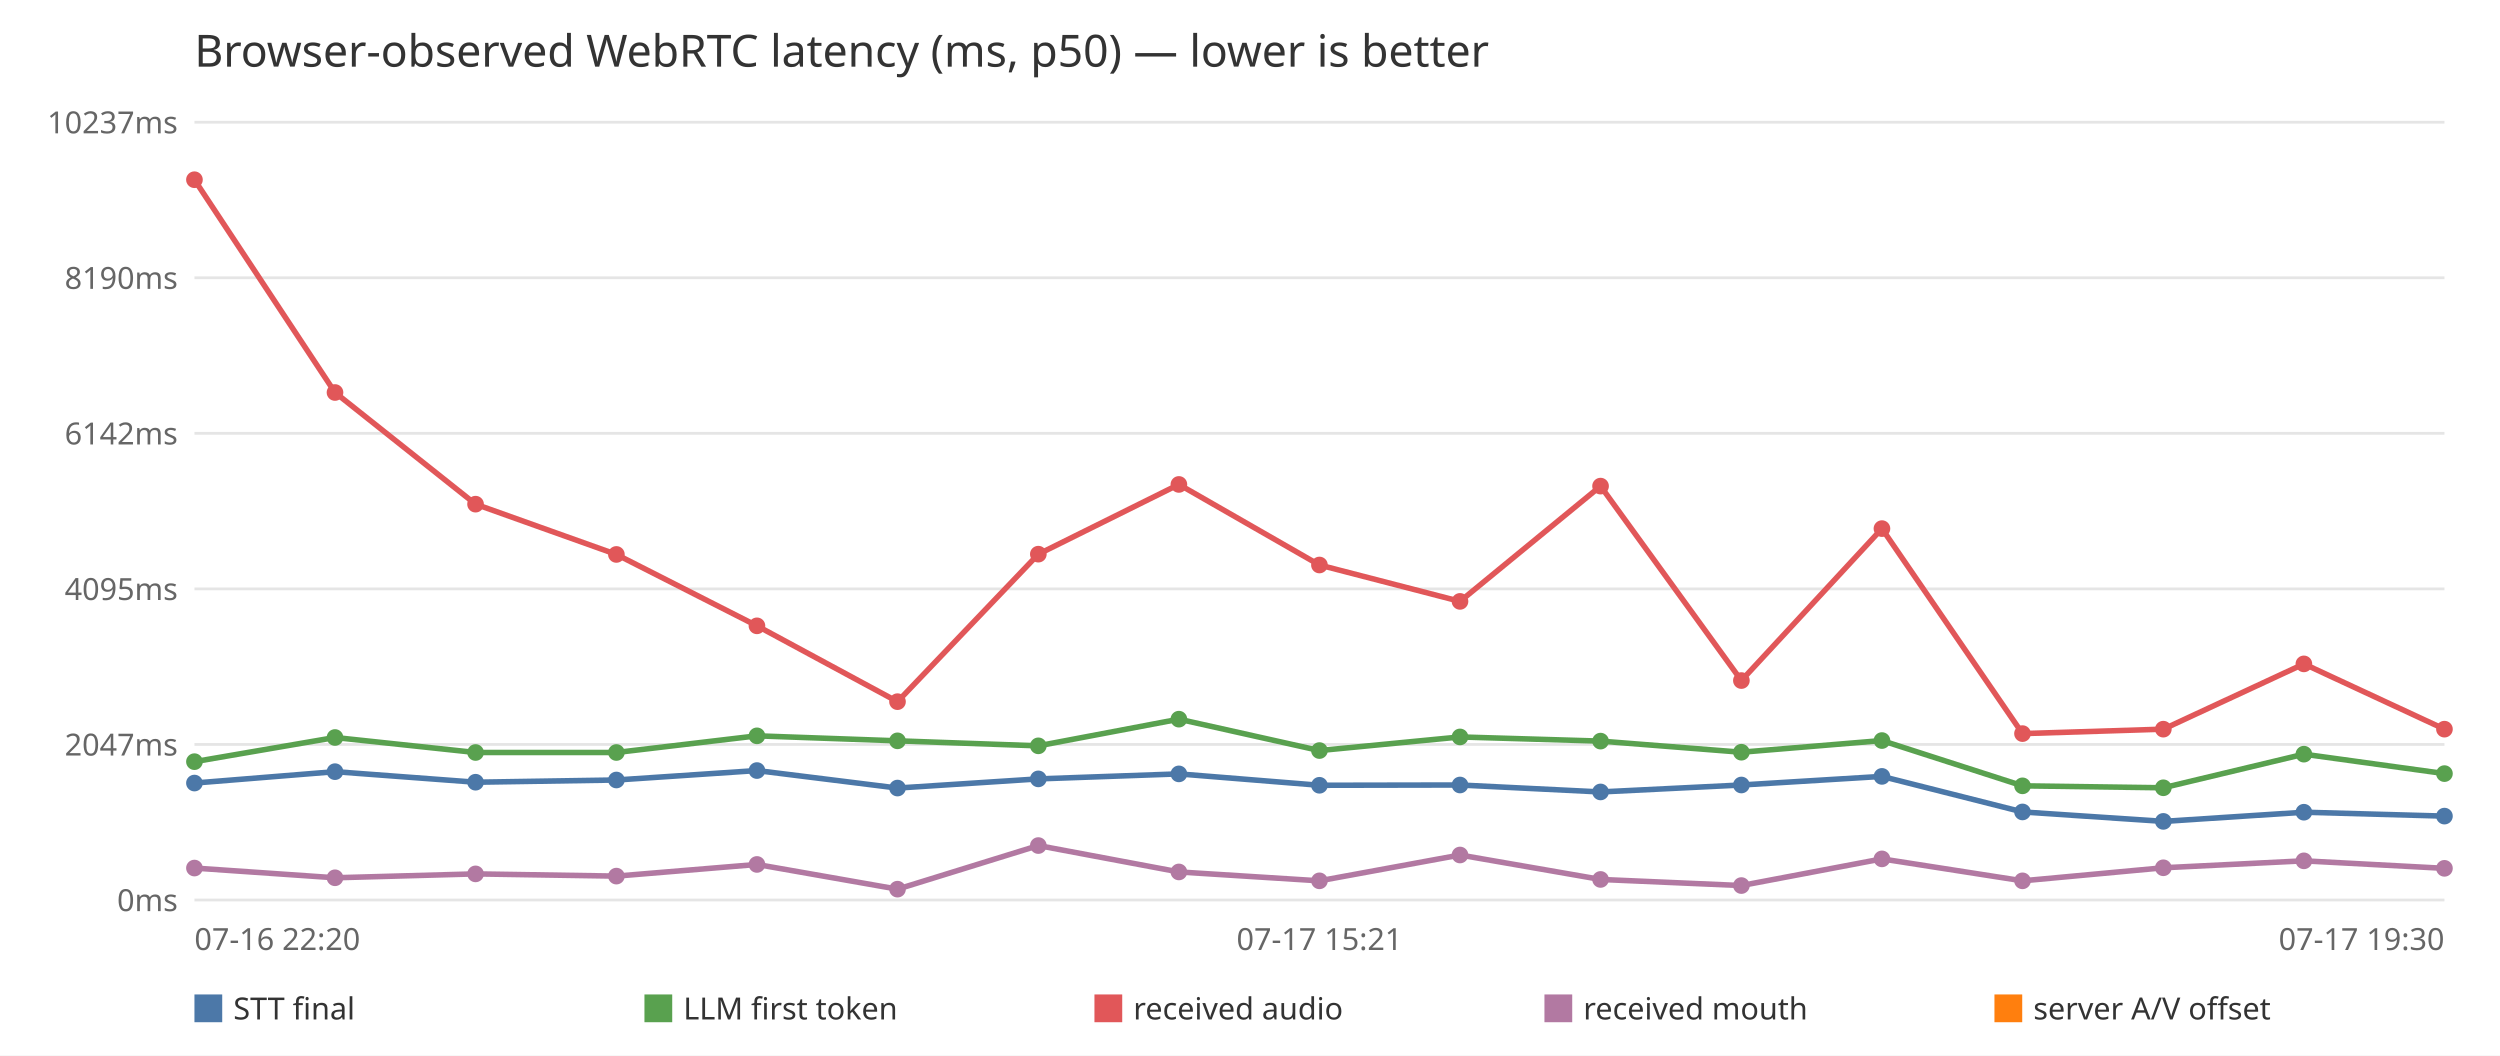
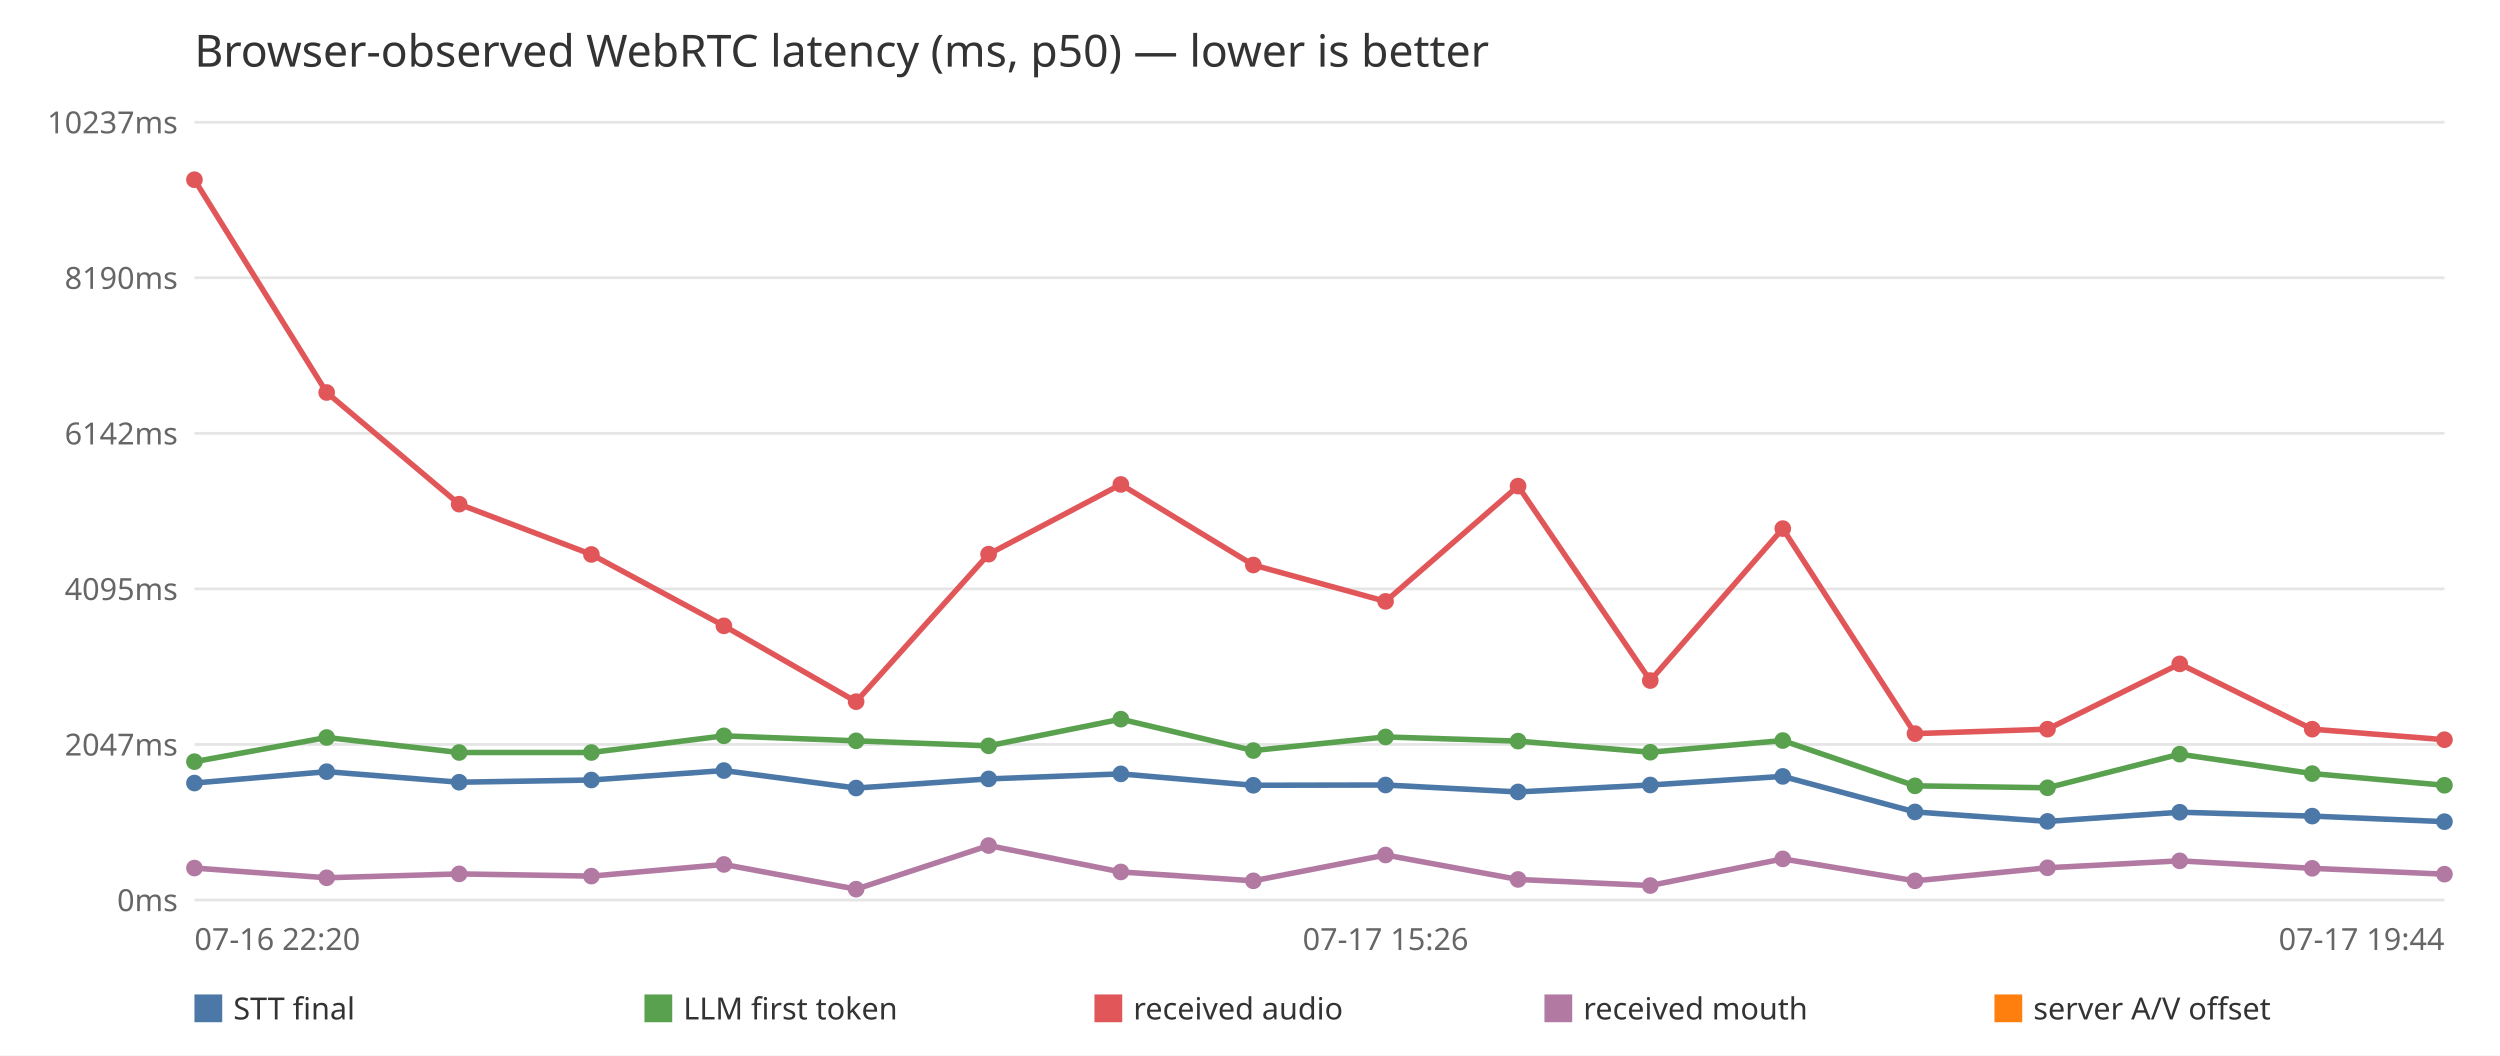
<svg xmlns="http://www.w3.org/2000/svg" width="900" height="380" viewBox="0 0 900 380" font-family="sans-serif">
  <rect width="900" height="380" fill="white" />
  <text x="70" y="24" font-size="16" fill="#333">Browser-observed WebRTC latency (ms, p50) — lower is better</text>
  <line x1="70" y1="324.0" x2="880" y2="324.0" stroke="#e5e5e5" />
  <text x="64" y="328.0" font-size="11" fill="#666" text-anchor="end">0ms</text>
  <line x1="70" y1="268.0" x2="880" y2="268.0" stroke="#e5e5e5" />
  <text x="64" y="272.0" font-size="11" fill="#666" text-anchor="end">2047ms</text>
  <line x1="70" y1="212.0" x2="880" y2="212.0" stroke="#e5e5e5" />
  <text x="64" y="216.0" font-size="11" fill="#666" text-anchor="end">4095ms</text>
  <line x1="70" y1="156.0" x2="880" y2="156.0" stroke="#e5e5e5" />
  <text x="64" y="160.0" font-size="11" fill="#666" text-anchor="end">6142ms</text>
  <line x1="70" y1="100.0" x2="880" y2="100.0" stroke="#e5e5e5" />
  <text x="64" y="104.0" font-size="11" fill="#666" text-anchor="end">8190ms</text>
  <line x1="70" y1="44.0" x2="880" y2="44.0" stroke="#e5e5e5" />
  <text x="64" y="48.0" font-size="11" fill="#666" text-anchor="end">10237ms</text>
  <text x="70.0" y="342" font-size="11" fill="#666" text-anchor="start">07-16 22:20</text>
-   <text x="475.0" y="342" font-size="11" fill="#666" text-anchor="middle">07-17 15:21</text>
-   <text x="880.0" y="342" font-size="11" fill="#666" text-anchor="end">07-17 19:30</text>
-   <polyline points="70.0,281.9 120.6,277.8 171.2,281.6 221.9,280.8 272.5,277.4 323.1,283.7 373.8,280.4 424.4,278.6 475.0,282.7 525.6,282.6 576.2,285.1 626.9,282.6 677.5,279.5 728.1,292.3 778.8,295.7 829.4,292.4 880.0,293.8" fill="none" stroke="#4c78a8" stroke-width="2" />
+   <text x="498.8" y="342" font-size="11" fill="#666" text-anchor="middle">07-17 15:26</text>
+   <text x="880.0" y="342" font-size="11" fill="#666" text-anchor="end">07-17 19:44</text>
+   <polyline points="70.0,281.9 117.6,277.8 165.3,281.6 212.9,280.8 260.6,277.4 308.2,283.7 355.9,280.4 403.5,278.6 451.2,282.7 498.8,282.6 546.5,285.1 594.1,282.6 641.8,279.5 689.4,292.3 737.1,295.7 784.7,292.4 832.4,293.8 880.0,295.8" fill="none" stroke="#4c78a8" stroke-width="2" />
  <circle cx="70.0" cy="281.9" r="3" fill="#4c78a8" />
-   <circle cx="120.6" cy="277.8" r="3" fill="#4c78a8" />
-   <circle cx="171.2" cy="281.6" r="3" fill="#4c78a8" />
-   <circle cx="221.9" cy="280.8" r="3" fill="#4c78a8" />
-   <circle cx="272.5" cy="277.4" r="3" fill="#4c78a8" />
-   <circle cx="323.1" cy="283.7" r="3" fill="#4c78a8" />
-   <circle cx="373.8" cy="280.4" r="3" fill="#4c78a8" />
-   <circle cx="424.4" cy="278.6" r="3" fill="#4c78a8" />
-   <circle cx="475.0" cy="282.7" r="3" fill="#4c78a8" />
-   <circle cx="525.6" cy="282.6" r="3" fill="#4c78a8" />
-   <circle cx="576.2" cy="285.1" r="3" fill="#4c78a8" />
-   <circle cx="626.9" cy="282.6" r="3" fill="#4c78a8" />
-   <circle cx="677.5" cy="279.5" r="3" fill="#4c78a8" />
-   <circle cx="728.1" cy="292.3" r="3" fill="#4c78a8" />
-   <circle cx="778.8" cy="295.7" r="3" fill="#4c78a8" />
-   <circle cx="829.4" cy="292.4" r="3" fill="#4c78a8" />
-   <circle cx="880.0" cy="293.8" r="3" fill="#4c78a8" />
+   <circle cx="117.6" cy="277.8" r="3" fill="#4c78a8" />
+   <circle cx="165.3" cy="281.6" r="3" fill="#4c78a8" />
+   <circle cx="212.9" cy="280.8" r="3" fill="#4c78a8" />
+   <circle cx="260.6" cy="277.4" r="3" fill="#4c78a8" />
+   <circle cx="308.2" cy="283.7" r="3" fill="#4c78a8" />
+   <circle cx="355.9" cy="280.4" r="3" fill="#4c78a8" />
+   <circle cx="403.5" cy="278.6" r="3" fill="#4c78a8" />
+   <circle cx="451.2" cy="282.7" r="3" fill="#4c78a8" />
+   <circle cx="498.8" cy="282.6" r="3" fill="#4c78a8" />
+   <circle cx="546.5" cy="285.1" r="3" fill="#4c78a8" />
+   <circle cx="594.1" cy="282.6" r="3" fill="#4c78a8" />
+   <circle cx="641.8" cy="279.5" r="3" fill="#4c78a8" />
+   <circle cx="689.4" cy="292.3" r="3" fill="#4c78a8" />
+   <circle cx="737.1" cy="295.7" r="3" fill="#4c78a8" />
+   <circle cx="784.7" cy="292.4" r="3" fill="#4c78a8" />
+   <circle cx="832.4" cy="293.8" r="3" fill="#4c78a8" />
+   <circle cx="880.0" cy="295.8" r="3" fill="#4c78a8" />
  <rect x="70.0" y="358" width="10" height="10" fill="#4c78a8" />
  <text x="84.0" y="367" font-size="11" fill="#333">STT final</text>
-   <polyline points="70.0,274.2 120.6,265.5 171.2,270.9 221.9,270.9 272.5,264.9 323.1,266.7 373.8,268.5 424.4,258.9 475.0,270.2 525.6,265.3 576.2,266.8 626.9,270.8 677.5,266.6 728.1,282.9 778.8,283.6 829.4,271.5 880.0,278.5" fill="none" stroke="#59a14f" stroke-width="2" />
+   <polyline points="70.0,274.2 117.6,265.5 165.3,270.9 212.9,270.9 260.6,264.9 308.2,266.7 355.9,268.5 403.5,258.9 451.2,270.2 498.8,265.3 546.5,266.8 594.1,270.8 641.8,266.6 689.4,282.9 737.1,283.6 784.7,271.5 832.4,278.5 880.0,282.7" fill="none" stroke="#59a14f" stroke-width="2" />
  <circle cx="70.0" cy="274.2" r="3" fill="#59a14f" />
-   <circle cx="120.6" cy="265.5" r="3" fill="#59a14f" />
-   <circle cx="171.2" cy="270.9" r="3" fill="#59a14f" />
-   <circle cx="221.9" cy="270.9" r="3" fill="#59a14f" />
-   <circle cx="272.5" cy="264.9" r="3" fill="#59a14f" />
-   <circle cx="323.1" cy="266.7" r="3" fill="#59a14f" />
-   <circle cx="373.8" cy="268.5" r="3" fill="#59a14f" />
-   <circle cx="424.4" cy="258.9" r="3" fill="#59a14f" />
-   <circle cx="475.0" cy="270.2" r="3" fill="#59a14f" />
-   <circle cx="525.6" cy="265.3" r="3" fill="#59a14f" />
-   <circle cx="576.2" cy="266.8" r="3" fill="#59a14f" />
-   <circle cx="626.9" cy="270.8" r="3" fill="#59a14f" />
-   <circle cx="677.5" cy="266.6" r="3" fill="#59a14f" />
-   <circle cx="728.1" cy="282.9" r="3" fill="#59a14f" />
-   <circle cx="778.8" cy="283.6" r="3" fill="#59a14f" />
-   <circle cx="829.4" cy="271.5" r="3" fill="#59a14f" />
-   <circle cx="880.0" cy="278.5" r="3" fill="#59a14f" />
+   <circle cx="117.6" cy="265.5" r="3" fill="#59a14f" />
+   <circle cx="165.3" cy="270.9" r="3" fill="#59a14f" />
+   <circle cx="212.9" cy="270.9" r="3" fill="#59a14f" />
+   <circle cx="260.6" cy="264.9" r="3" fill="#59a14f" />
+   <circle cx="308.2" cy="266.7" r="3" fill="#59a14f" />
+   <circle cx="355.9" cy="268.5" r="3" fill="#59a14f" />
+   <circle cx="403.5" cy="258.9" r="3" fill="#59a14f" />
+   <circle cx="451.2" cy="270.2" r="3" fill="#59a14f" />
+   <circle cx="498.8" cy="265.3" r="3" fill="#59a14f" />
+   <circle cx="546.5" cy="266.8" r="3" fill="#59a14f" />
+   <circle cx="594.1" cy="270.8" r="3" fill="#59a14f" />
+   <circle cx="641.8" cy="266.6" r="3" fill="#59a14f" />
+   <circle cx="689.4" cy="282.9" r="3" fill="#59a14f" />
+   <circle cx="737.1" cy="283.6" r="3" fill="#59a14f" />
+   <circle cx="784.7" cy="271.5" r="3" fill="#59a14f" />
+   <circle cx="832.4" cy="278.5" r="3" fill="#59a14f" />
+   <circle cx="880.0" cy="282.7" r="3" fill="#59a14f" />
  <rect x="232.0" y="358" width="10" height="10" fill="#59a14f" />
  <text x="246.0" y="367" font-size="11" fill="#333">LLM first token</text>
-   <polyline points="70.0,64.7 120.6,141.3 171.2,181.5 221.9,199.6 272.5,225.3 323.1,252.6 373.8,199.5 424.4,174.4 475.0,203.4 525.6,216.5 576.2,175.0 626.9,245.0 677.5,190.3 728.1,264.1 778.8,262.5 829.4,239.0 880.0,262.5" fill="none" stroke="#e15759" stroke-width="2" />
+   <polyline points="70.0,64.7 117.6,141.3 165.3,181.5 212.9,199.6 260.6,225.3 308.2,252.6 355.9,199.5 403.5,174.4 451.2,203.4 498.8,216.5 546.5,175.0 594.1,245.0 641.8,190.3 689.4,264.1 737.1,262.5 784.7,239.0 832.4,262.5 880.0,266.3" fill="none" stroke="#e15759" stroke-width="2" />
  <circle cx="70.0" cy="64.7" r="3" fill="#e15759" />
-   <circle cx="120.6" cy="141.3" r="3" fill="#e15759" />
-   <circle cx="171.2" cy="181.5" r="3" fill="#e15759" />
-   <circle cx="221.9" cy="199.6" r="3" fill="#e15759" />
-   <circle cx="272.5" cy="225.3" r="3" fill="#e15759" />
-   <circle cx="323.1" cy="252.6" r="3" fill="#e15759" />
-   <circle cx="373.8" cy="199.5" r="3" fill="#e15759" />
-   <circle cx="424.4" cy="174.4" r="3" fill="#e15759" />
-   <circle cx="475.0" cy="203.4" r="3" fill="#e15759" />
-   <circle cx="525.6" cy="216.5" r="3" fill="#e15759" />
-   <circle cx="576.2" cy="175.0" r="3" fill="#e15759" />
-   <circle cx="626.9" cy="245.0" r="3" fill="#e15759" />
-   <circle cx="677.5" cy="190.3" r="3" fill="#e15759" />
-   <circle cx="728.1" cy="264.1" r="3" fill="#e15759" />
-   <circle cx="778.8" cy="262.5" r="3" fill="#e15759" />
-   <circle cx="829.4" cy="239.0" r="3" fill="#e15759" />
-   <circle cx="880.0" cy="262.5" r="3" fill="#e15759" />
+   <circle cx="117.6" cy="141.3" r="3" fill="#e15759" />
+   <circle cx="165.3" cy="181.5" r="3" fill="#e15759" />
+   <circle cx="212.9" cy="199.6" r="3" fill="#e15759" />
+   <circle cx="260.6" cy="225.3" r="3" fill="#e15759" />
+   <circle cx="308.2" cy="252.6" r="3" fill="#e15759" />
+   <circle cx="355.9" cy="199.5" r="3" fill="#e15759" />
+   <circle cx="403.5" cy="174.4" r="3" fill="#e15759" />
+   <circle cx="451.2" cy="203.4" r="3" fill="#e15759" />
+   <circle cx="498.8" cy="216.5" r="3" fill="#e15759" />
+   <circle cx="546.5" cy="175.0" r="3" fill="#e15759" />
+   <circle cx="594.1" cy="245.0" r="3" fill="#e15759" />
+   <circle cx="641.8" cy="190.3" r="3" fill="#e15759" />
+   <circle cx="689.4" cy="264.1" r="3" fill="#e15759" />
+   <circle cx="737.1" cy="262.5" r="3" fill="#e15759" />
+   <circle cx="784.7" cy="239.0" r="3" fill="#e15759" />
+   <circle cx="832.4" cy="262.5" r="3" fill="#e15759" />
+   <circle cx="880.0" cy="266.3" r="3" fill="#e15759" />
  <rect x="394.0" y="358" width="10" height="10" fill="#e15759" />
  <text x="408.0" y="367" font-size="11" fill="#333">received audio</text>
-   <polyline points="70.0,312.5 120.6,316.0 171.2,314.6 221.9,315.4 272.5,311.2 323.1,320.1 373.8,304.4 424.4,313.9 475.0,317.1 525.6,307.8 576.2,316.6 626.9,318.8 677.5,309.2 728.1,317.1 778.8,312.4 829.4,309.9 880.0,312.6" fill="none" stroke="#b279a2" stroke-width="2" />
+   <polyline points="70.0,312.5 117.6,316.0 165.3,314.6 212.9,315.4 260.6,311.2 308.2,320.1 355.9,304.4 403.5,313.9 451.2,317.1 498.8,307.8 546.5,316.6 594.1,318.8 641.8,309.2 689.4,317.1 737.1,312.4 784.7,309.9 832.4,312.6 880.0,314.7" fill="none" stroke="#b279a2" stroke-width="2" />
  <circle cx="70.0" cy="312.5" r="3" fill="#b279a2" />
-   <circle cx="120.6" cy="316.0" r="3" fill="#b279a2" />
-   <circle cx="171.2" cy="314.6" r="3" fill="#b279a2" />
-   <circle cx="221.9" cy="315.4" r="3" fill="#b279a2" />
-   <circle cx="272.5" cy="311.2" r="3" fill="#b279a2" />
-   <circle cx="323.1" cy="320.1" r="3" fill="#b279a2" />
-   <circle cx="373.8" cy="304.4" r="3" fill="#b279a2" />
-   <circle cx="424.4" cy="313.9" r="3" fill="#b279a2" />
-   <circle cx="475.0" cy="317.1" r="3" fill="#b279a2" />
-   <circle cx="525.6" cy="307.8" r="3" fill="#b279a2" />
-   <circle cx="576.2" cy="316.6" r="3" fill="#b279a2" />
-   <circle cx="626.9" cy="318.8" r="3" fill="#b279a2" />
-   <circle cx="677.5" cy="309.2" r="3" fill="#b279a2" />
-   <circle cx="728.1" cy="317.1" r="3" fill="#b279a2" />
-   <circle cx="778.8" cy="312.4" r="3" fill="#b279a2" />
-   <circle cx="829.4" cy="309.9" r="3" fill="#b279a2" />
-   <circle cx="880.0" cy="312.6" r="3" fill="#b279a2" />
+   <circle cx="117.6" cy="316.0" r="3" fill="#b279a2" />
+   <circle cx="165.3" cy="314.6" r="3" fill="#b279a2" />
+   <circle cx="212.9" cy="315.4" r="3" fill="#b279a2" />
+   <circle cx="260.6" cy="311.2" r="3" fill="#b279a2" />
+   <circle cx="308.2" cy="320.1" r="3" fill="#b279a2" />
+   <circle cx="355.9" cy="304.4" r="3" fill="#b279a2" />
+   <circle cx="403.5" cy="313.9" r="3" fill="#b279a2" />
+   <circle cx="451.2" cy="317.1" r="3" fill="#b279a2" />
+   <circle cx="498.8" cy="307.8" r="3" fill="#b279a2" />
+   <circle cx="546.5" cy="316.6" r="3" fill="#b279a2" />
+   <circle cx="594.1" cy="318.8" r="3" fill="#b279a2" />
+   <circle cx="641.8" cy="309.2" r="3" fill="#b279a2" />
+   <circle cx="689.4" cy="317.1" r="3" fill="#b279a2" />
+   <circle cx="737.1" cy="312.4" r="3" fill="#b279a2" />
+   <circle cx="784.7" cy="309.9" r="3" fill="#b279a2" />
+   <circle cx="832.4" cy="312.6" r="3" fill="#b279a2" />
+   <circle cx="880.0" cy="314.7" r="3" fill="#b279a2" />
  <rect x="556.0" y="358" width="10" height="10" fill="#b279a2" />
  <text x="570.0" y="367" font-size="11" fill="#333">received mouth</text>
  <rect x="718.0" y="358" width="10" height="10" fill="#ff7f0e" />
  <text x="732.0" y="367" font-size="11" fill="#333">server A/V offset</text>
</svg>
